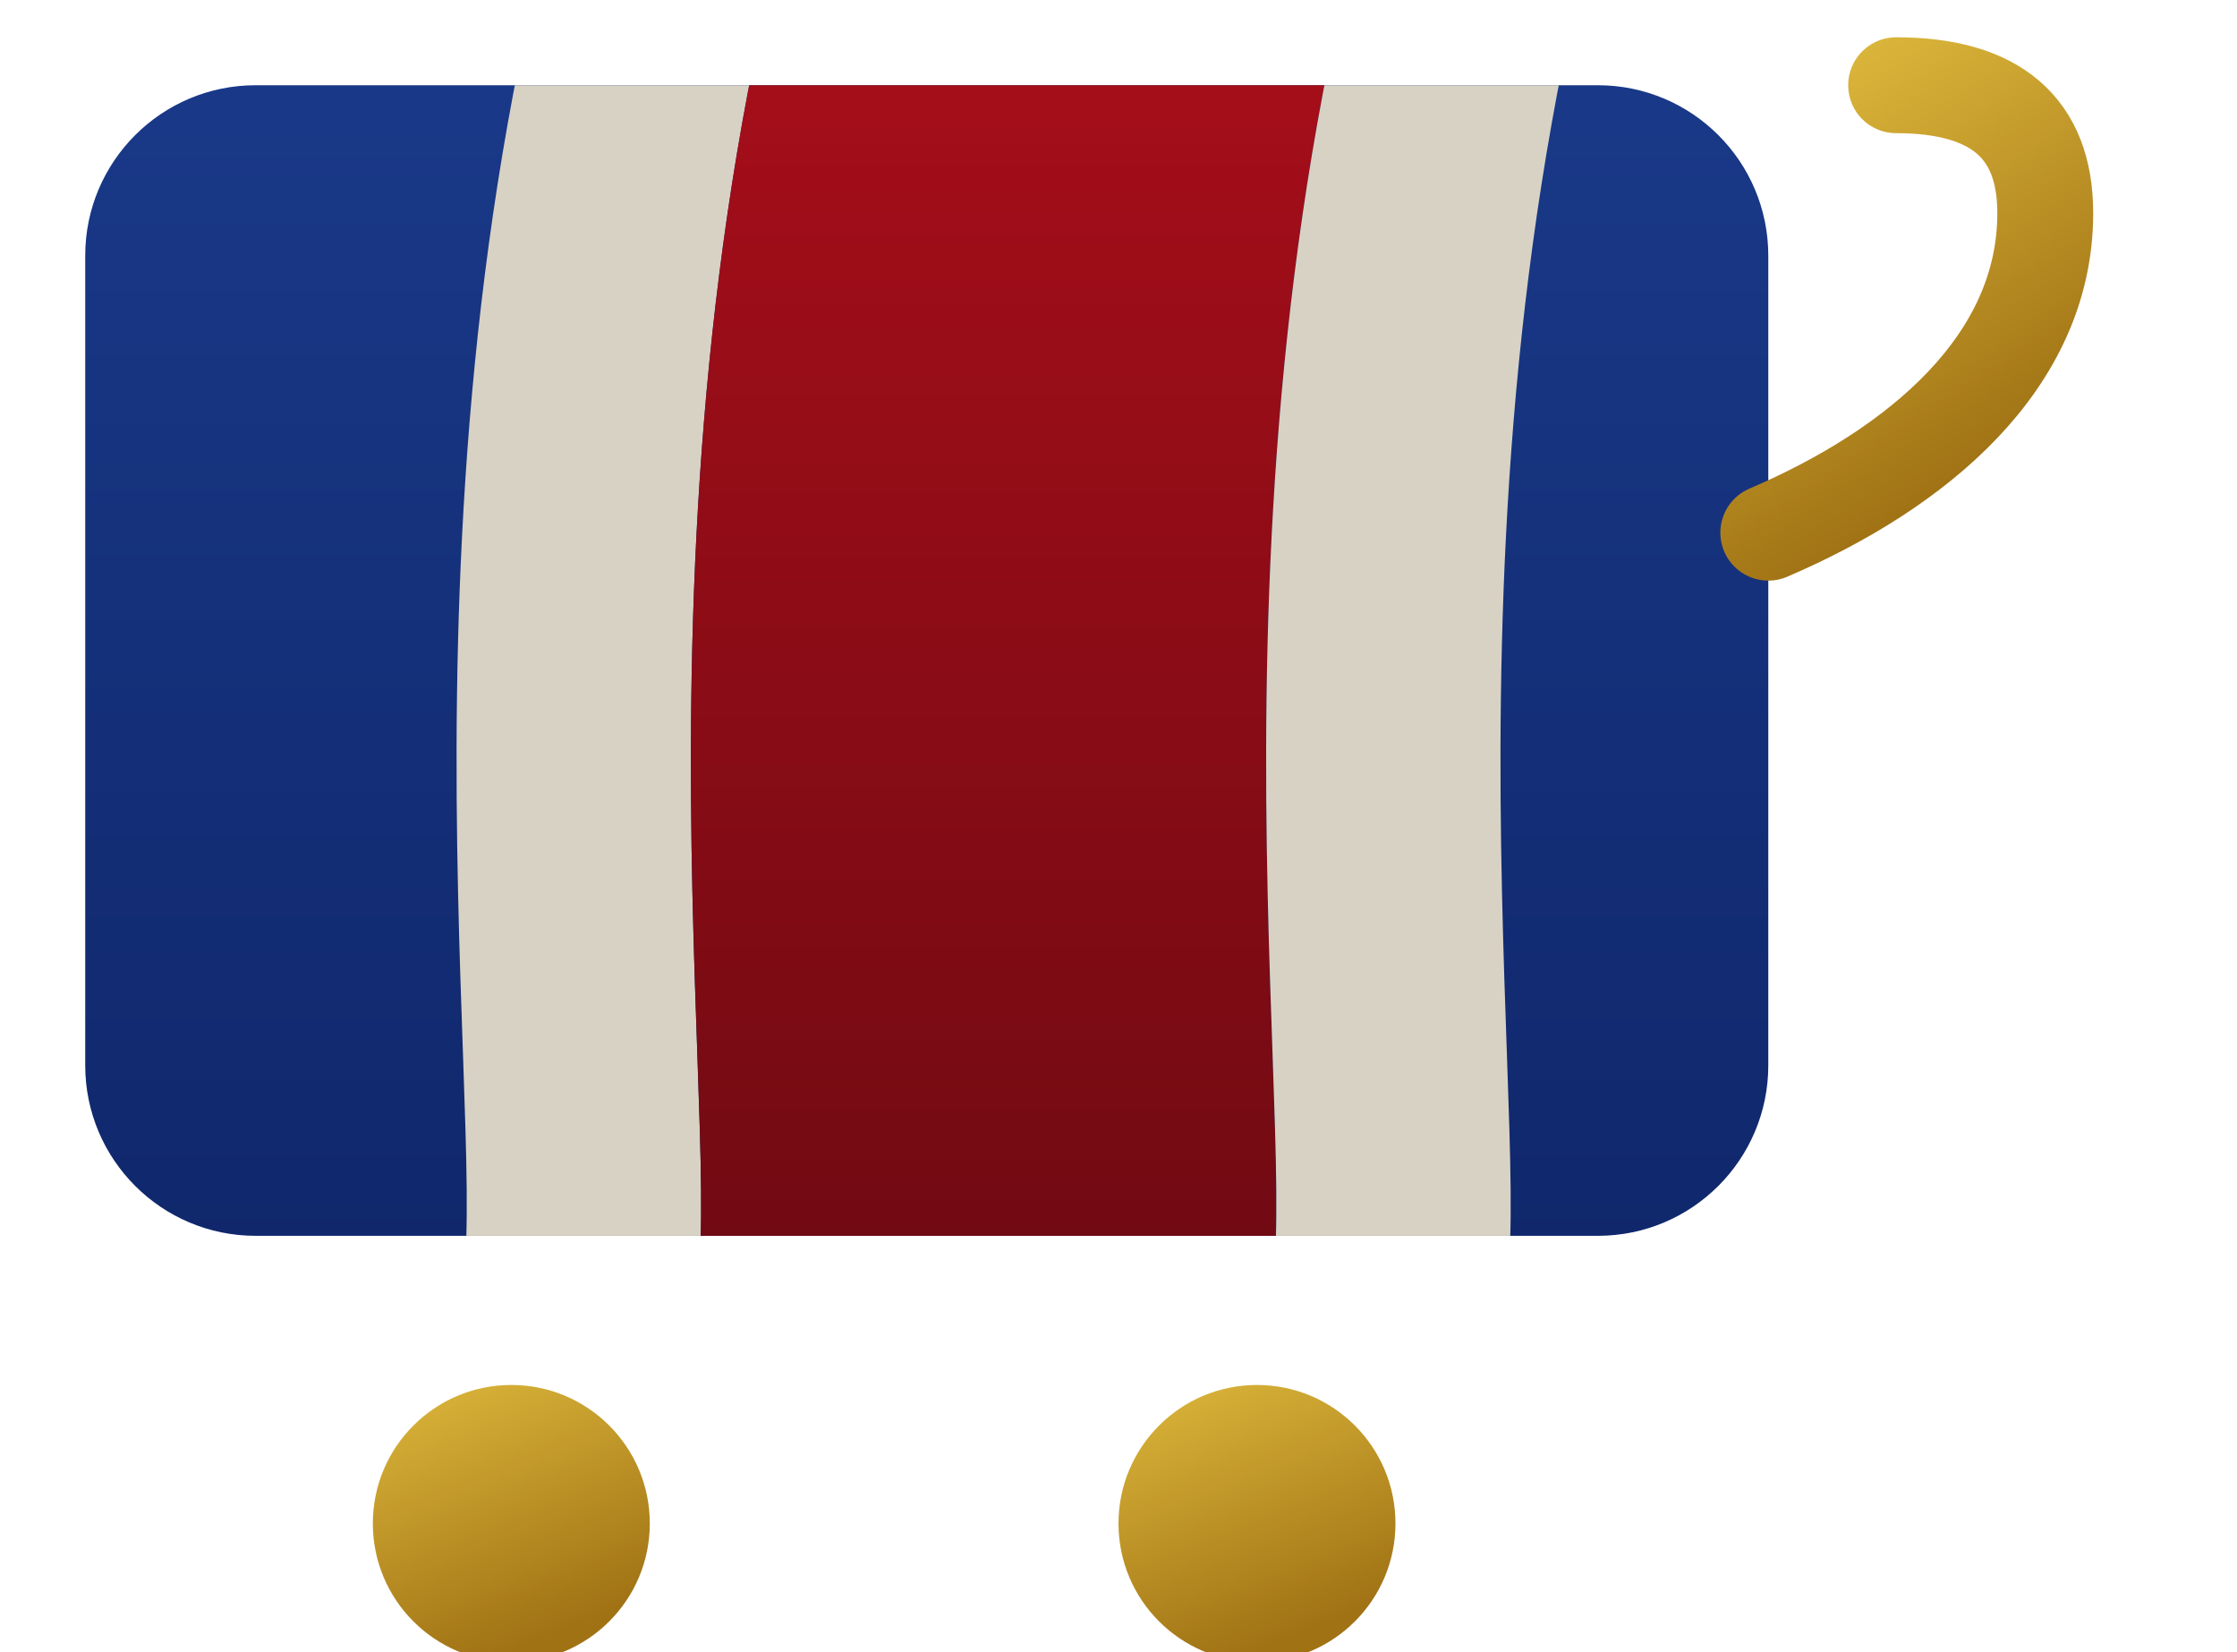
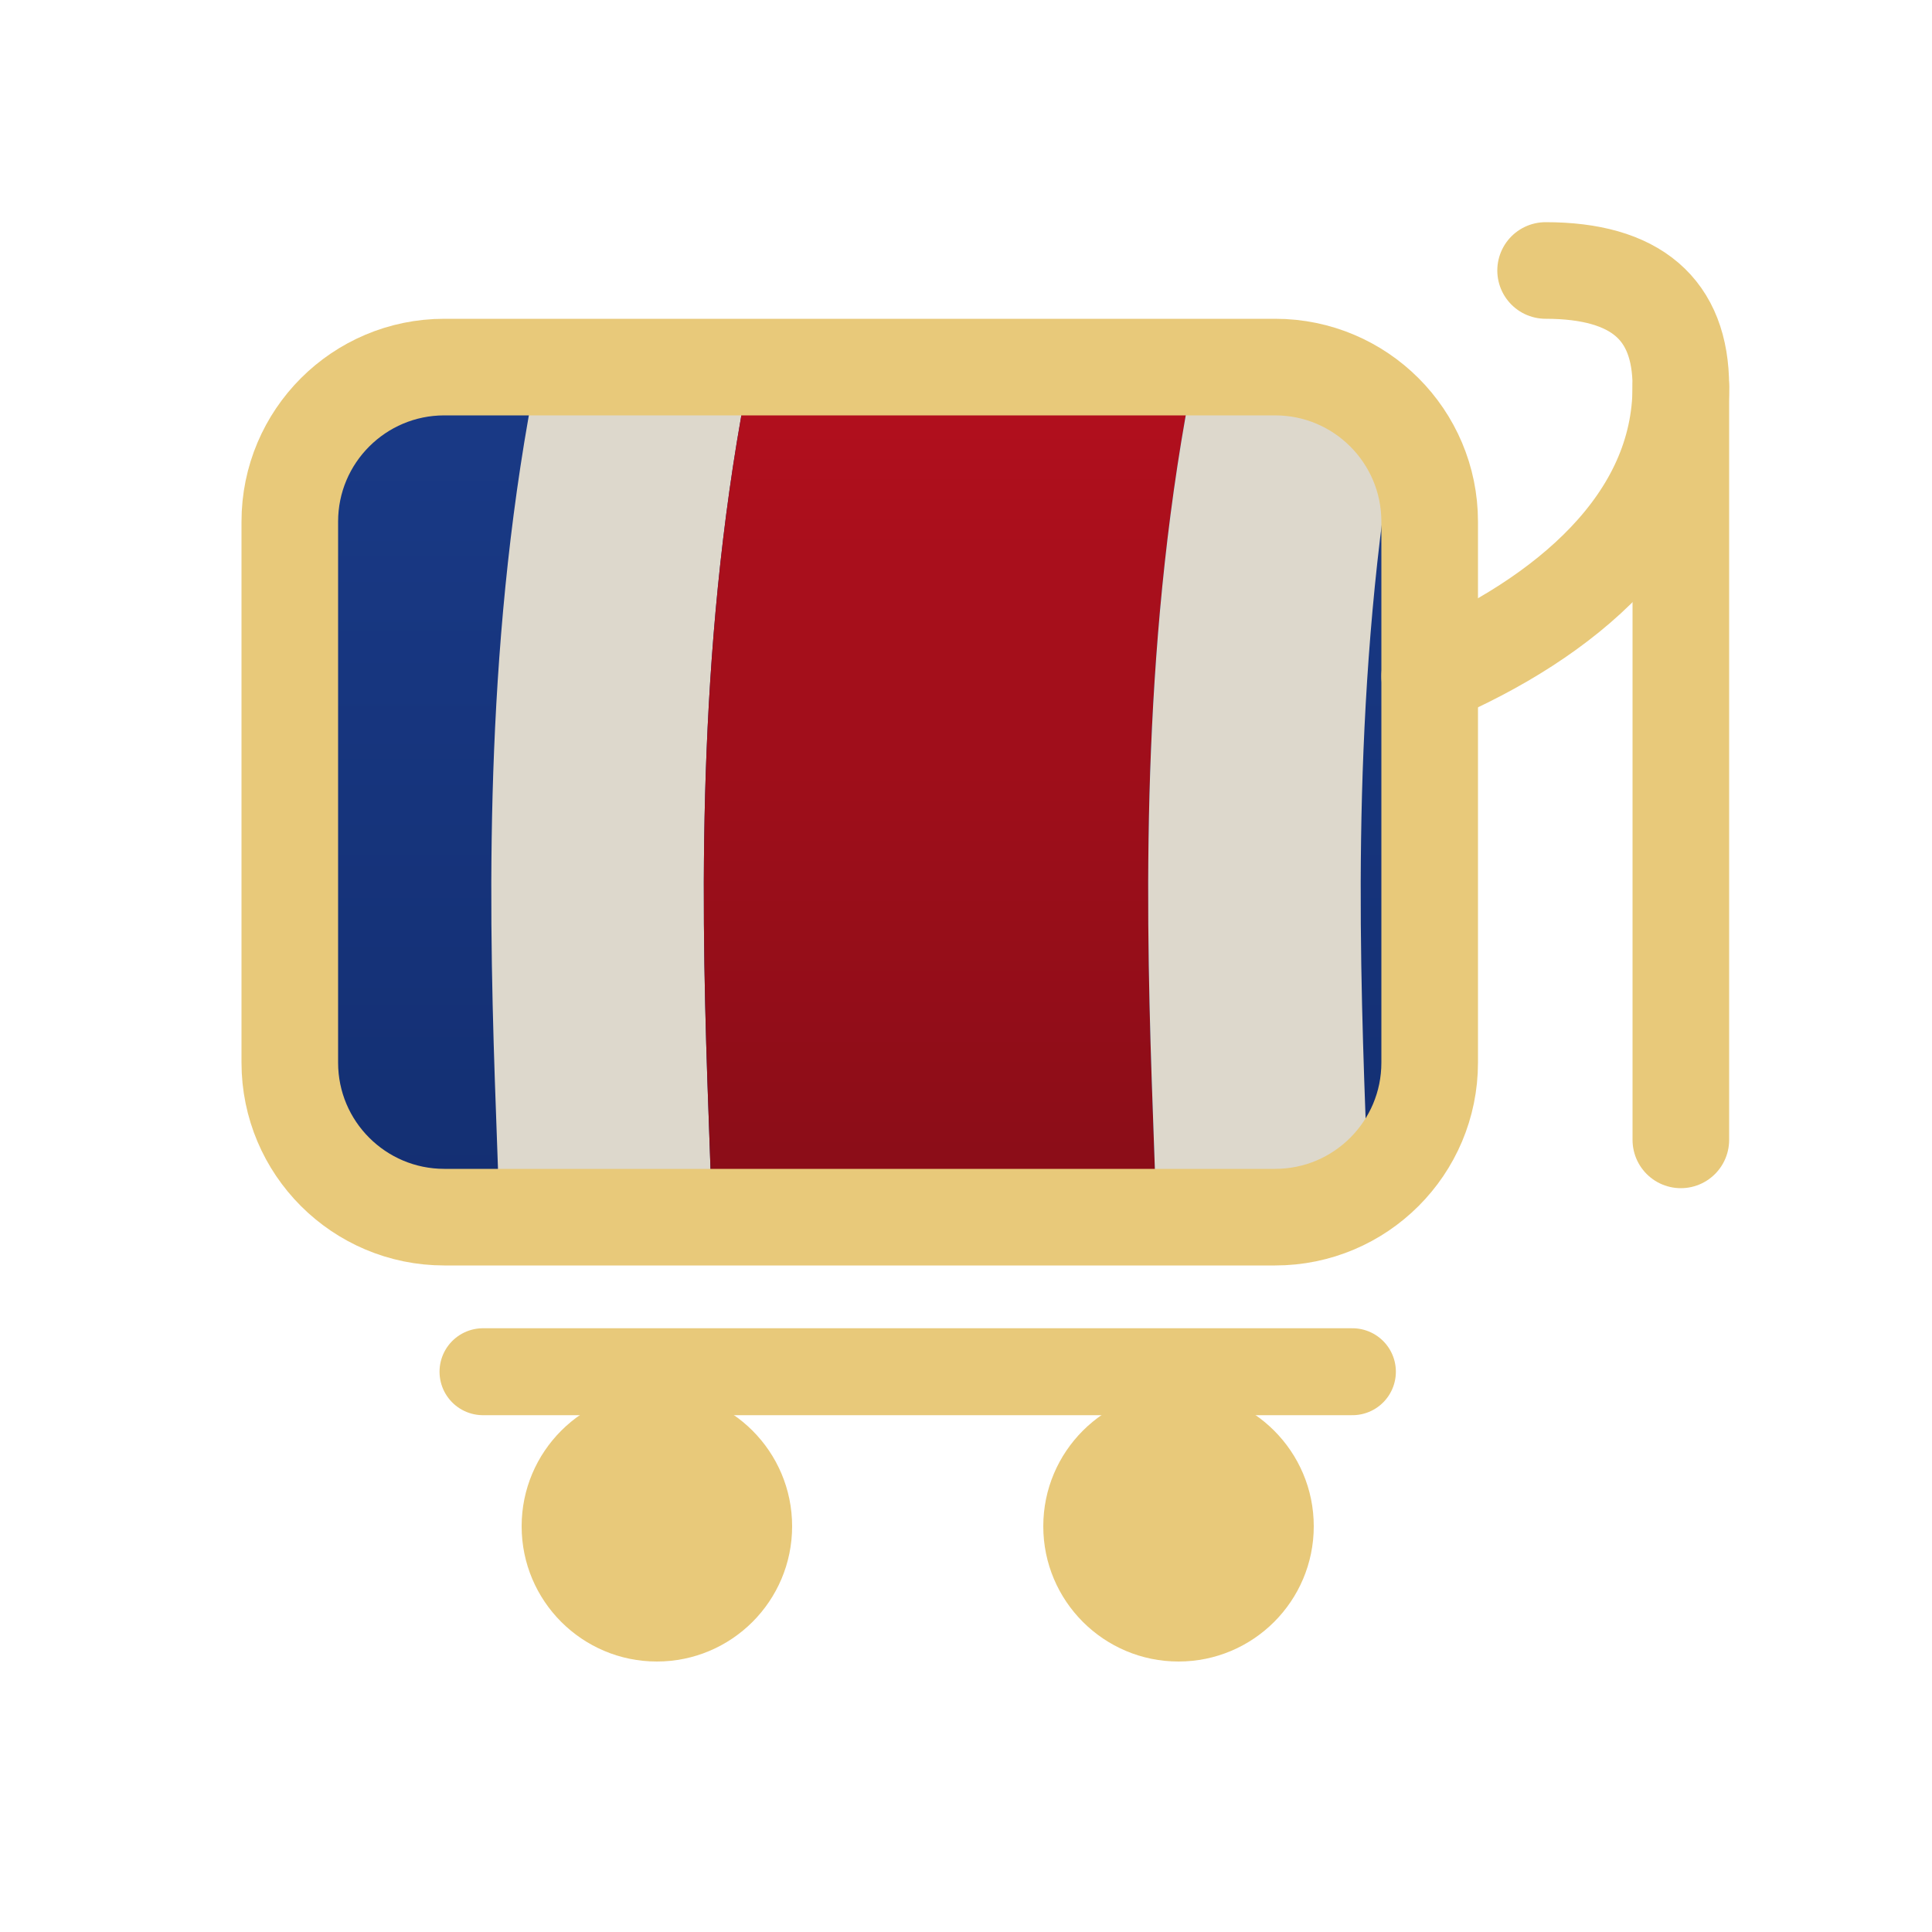
- <svg xmlns="http://www.w3.org/2000/svg" viewBox="0 0 210 155">
+ <svg xmlns="http://www.w3.org/2000/svg" viewBox="0 0 200 200">
  <defs>
-     <linearGradient id="gold" x1="0" y1="0" x2="0.4" y2="1">
-       <stop offset="0%" stop-color="#DDB83C" />
-       <stop offset="100%" stop-color="#A07214" />
-     </linearGradient>
    <linearGradient id="navy" x1="0" y1="0" x2="0" y2="1">
-       <stop offset="0%" stop-color="#1A3A8A" />
-       <stop offset="100%" stop-color="#0C2060" />
+       <stop offset="0%" stop-color="#1C3F90" />
+       <stop offset="100%" stop-color="#0E2560" />
    </linearGradient>
    <linearGradient id="crimson" x1="0" y1="0" x2="0" y2="1">
-       <stop offset="0%" stop-color="#A80E1A" />
-       <stop offset="100%" stop-color="#6E0A12" />
+       <stop offset="0%" stop-color="#B8101E" />
+       <stop offset="100%" stop-color="#800C16" />
    </linearGradient>
    <clipPath id="basket">
-       <rect x="8" y="8" width="158" height="108" rx="16" ry="16" />
+       <rect x="30" y="38" width="118" height="88" rx="16" ry="16" />
    </clipPath>
  </defs>
  <g clip-path="url(#basket)">
-     <rect x="0" y="0" width="210" height="160" fill="url(#navy)" />
-     <path d="M 50,0  C 36,62  48,120  42,124              L 64,124              C 70,120  58,62   72,0 Z" fill="#D8D2C4" />
-     <path d="M 72,0  C 58,62  70,120  64,124              L 118,124              C 124,120 112,62  126,0 Z" fill="url(#crimson)" />
-     <path d="M 126,0  C 112,62  124,120 118,124              L 140,124              C 146,120 134,62  148,0 Z" fill="#D8D2C4" />
+     <rect x="0" y="0" width="200" height="200" fill="url(#navy)" />
+     <path d="M 58,28  C 44,82  56,138  50,144              L 72,144              C 78,138  66,82   80,28 Z" fill="#DDD8CC" />
+     <path d="M 80,28  C 66,82  78,138  72,144              L 118,144              C 124,138 112,82  126,28 Z" fill="url(#crimson)" />
+     <path d="M 126,28 C 112,82 124,138 118,144              L 140,144              C 146,138 134,82  148,28 Z" fill="#DDD8CC" />
  </g>
-   <path d="M 166,50            C 180,44 192,34 192,20            Q 192,8  178,8" fill="none" stroke="url(#gold)" stroke-width="9" stroke-linecap="round" stroke-linejoin="round" />
-   <line x1="192" y1="20" x2="192" y2="100" stroke="url(#gold)" stroke-width="9" stroke-linecap="round" />
-   <line x1="30" y1="128" x2="136" y2="128" stroke="url(#gold)" stroke-width="8" stroke-linecap="round" />
-   <circle cx="48" cy="143" r="13" fill="url(#gold)" />
-   <circle cx="118" cy="143" r="13" fill="url(#gold)" />
+   <rect x="30" y="38" width="118" height="88" rx="16" ry="16" fill="none" stroke="#e8c97a" stroke-width="10" />
+   <path d="M 148,70            C 162,64 174,54 174,40            Q 174,28 160,28" fill="none" stroke="#e8c97a" stroke-width="10" stroke-linecap="round" stroke-linejoin="round" />
+   <line x1="174" y1="40" x2="174" y2="118" stroke="#e8c97a" stroke-width="10" stroke-linecap="round" />
+   <line x1="50" y1="142" x2="140" y2="142" stroke="#e8c97a" stroke-width="9" stroke-linecap="round" />
+   <circle cx="68" cy="158" r="14" fill="#e8c97a" />
+   <circle cx="122" cy="158" r="14" fill="#e8c97a" />
</svg>
